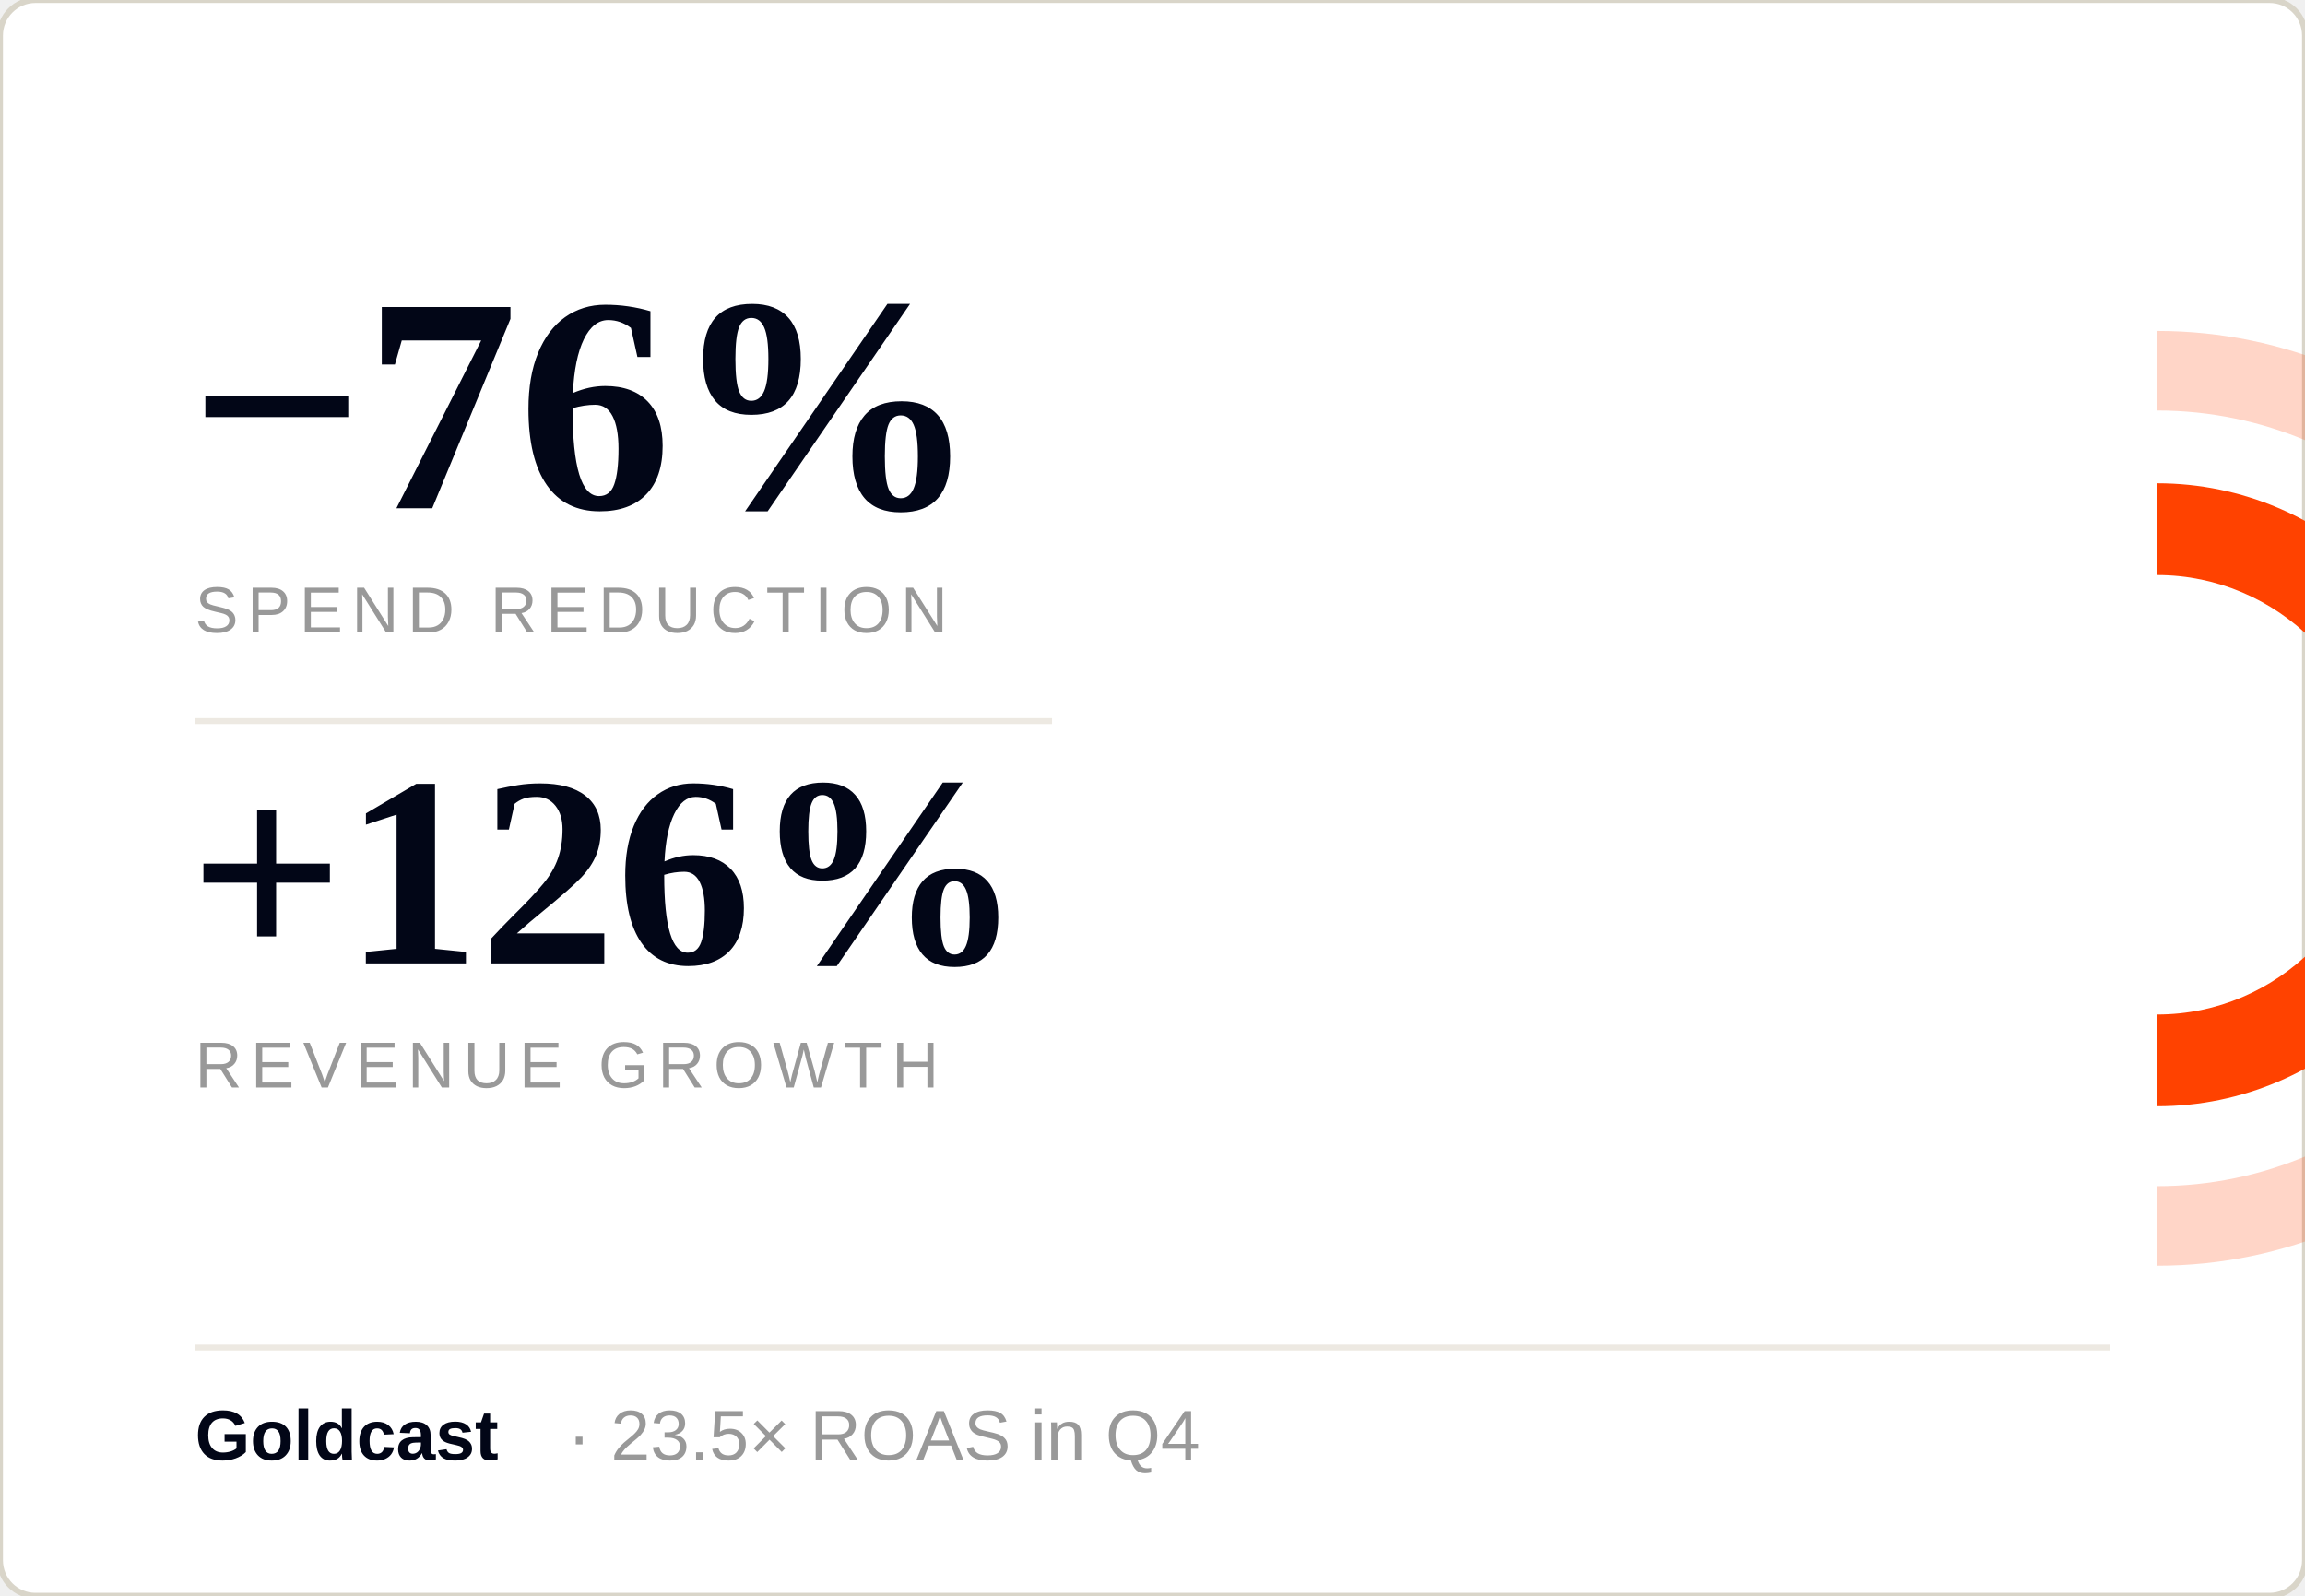
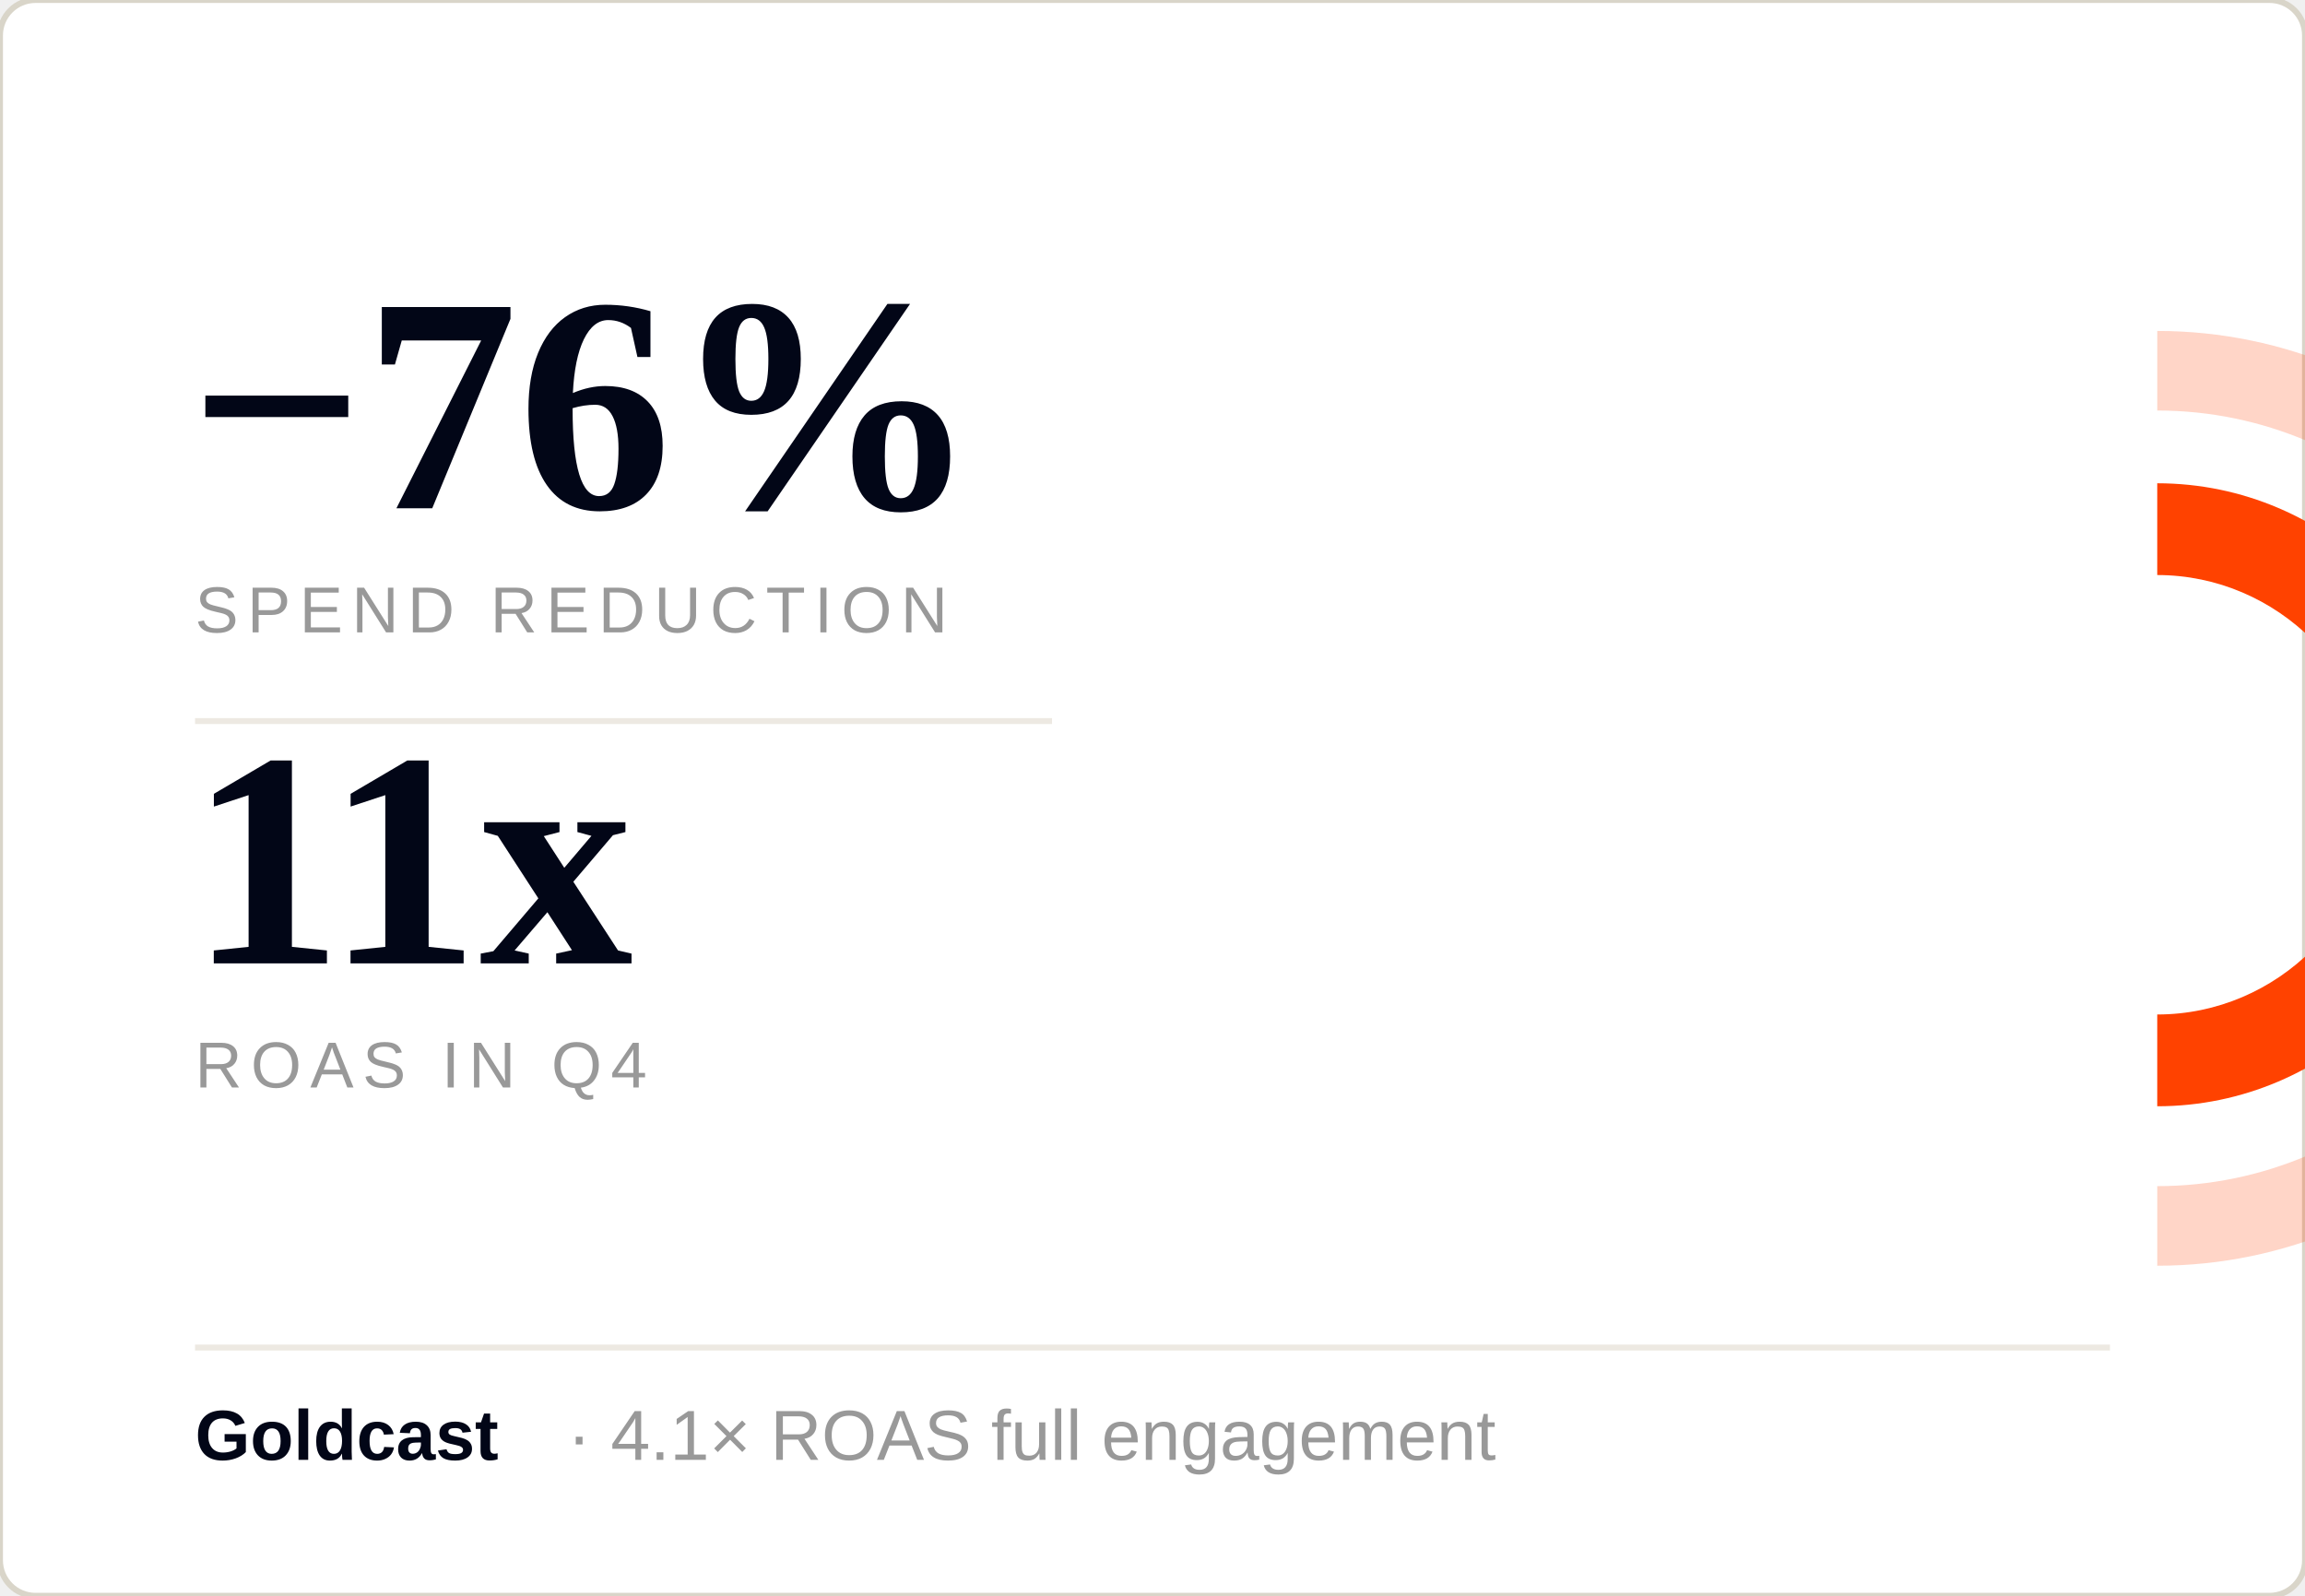
<svg xmlns="http://www.w3.org/2000/svg" width="390" height="270" viewBox="0 0 390 270">
  <defs>
    <clipPath id="gc-card-clip">
      <rect width="390" height="270" rx="6" ry="6" />
    </clipPath>
  </defs>
  <rect width="390" height="270" fill="#fff" stroke="#d9d5c9" rx="6" ry="6" />
  <g clip-path="url(#gc-card-clip)">
    <g transform="translate(365,135) scale(2.2) translate(-260,-37)">
      <path fill="#ff4200" fill-opacity="0.22" d="M289.833 37.034c0-16.35-13.477-29.826-29.833-29.826v-6.12c19.735 0 35.952 16.214 35.952 35.946S279.735 72.979 260 72.979v-6.12c16.356 0 29.833-13.474 29.833-29.825" />
      <path fill="#ff4200" d="M276.901 36.76c0-9.256-7.641-16.899-16.901-16.899v-7.058c13.158 0 23.96 10.802 23.96 23.956S273.158 60.716 260 60.716v-7.059c9.26 0 16.901-7.642 16.901-16.898" />
    </g>
  </g>
  <text x="32" y="86" font-family="Georgia,'Times New Roman',serif" font-size="52" font-weight="700" fill="#020617">−76%</text>
  <text x="33" y="107" font-family="Arial,Helvetica,sans-serif" font-size="11" fill="#999999" letter-spacing="1.5">SPEND REDUCTION</text>
  <line x1="33" y1="122" x2="178" y2="122" stroke="#ede9e2" stroke-width="1" />
-   <text x="32" y="163" font-family="Georgia,'Times New Roman',serif" font-size="46" font-weight="700" fill="#020617">+126%</text>
-   <text x="33" y="184" font-family="Arial,Helvetica,sans-serif" font-size="11" fill="#999999" letter-spacing="1.5">REVENUE GROWTH</text>
+   <text x="32" y="163" font-family="Georgia,'Times New Roman',serif" font-size="52" font-weight="700" fill="#020617">11x</text>
+   <text x="33" y="184" font-family="Arial,Helvetica,sans-serif" font-size="11" fill="#999999" letter-spacing="1.5">ROAS IN Q4</text>
  <line x1="33" y1="228" x2="357" y2="228" stroke="#ede9e2" stroke-width="1" />
  <text x="33" y="247" font-family="Arial,Helvetica,sans-serif" font-size="12" font-weight="700" fill="#020617">Goldcast</text>
-   <text x="96" y="247" font-family="Arial,Helvetica,sans-serif" font-size="12" fill="#999999">· 23.5× ROAS in Q4</text>
+   <text x="96" y="247" font-family="Arial,Helvetica,sans-serif" font-size="12" fill="#999999">· 4.1× ROAS full engagement</text>
</svg>
